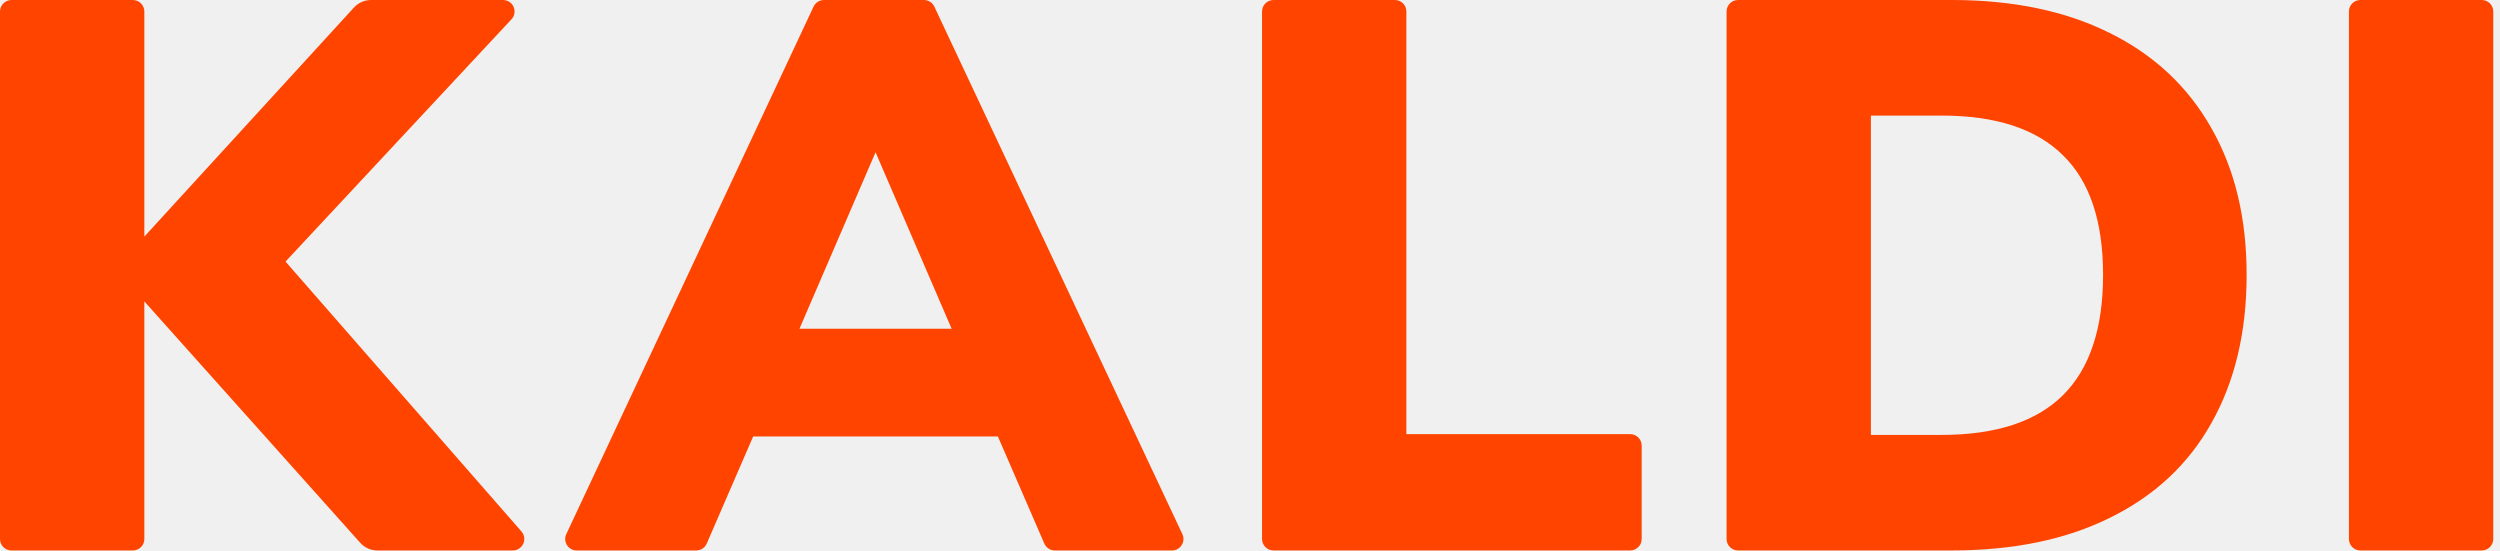
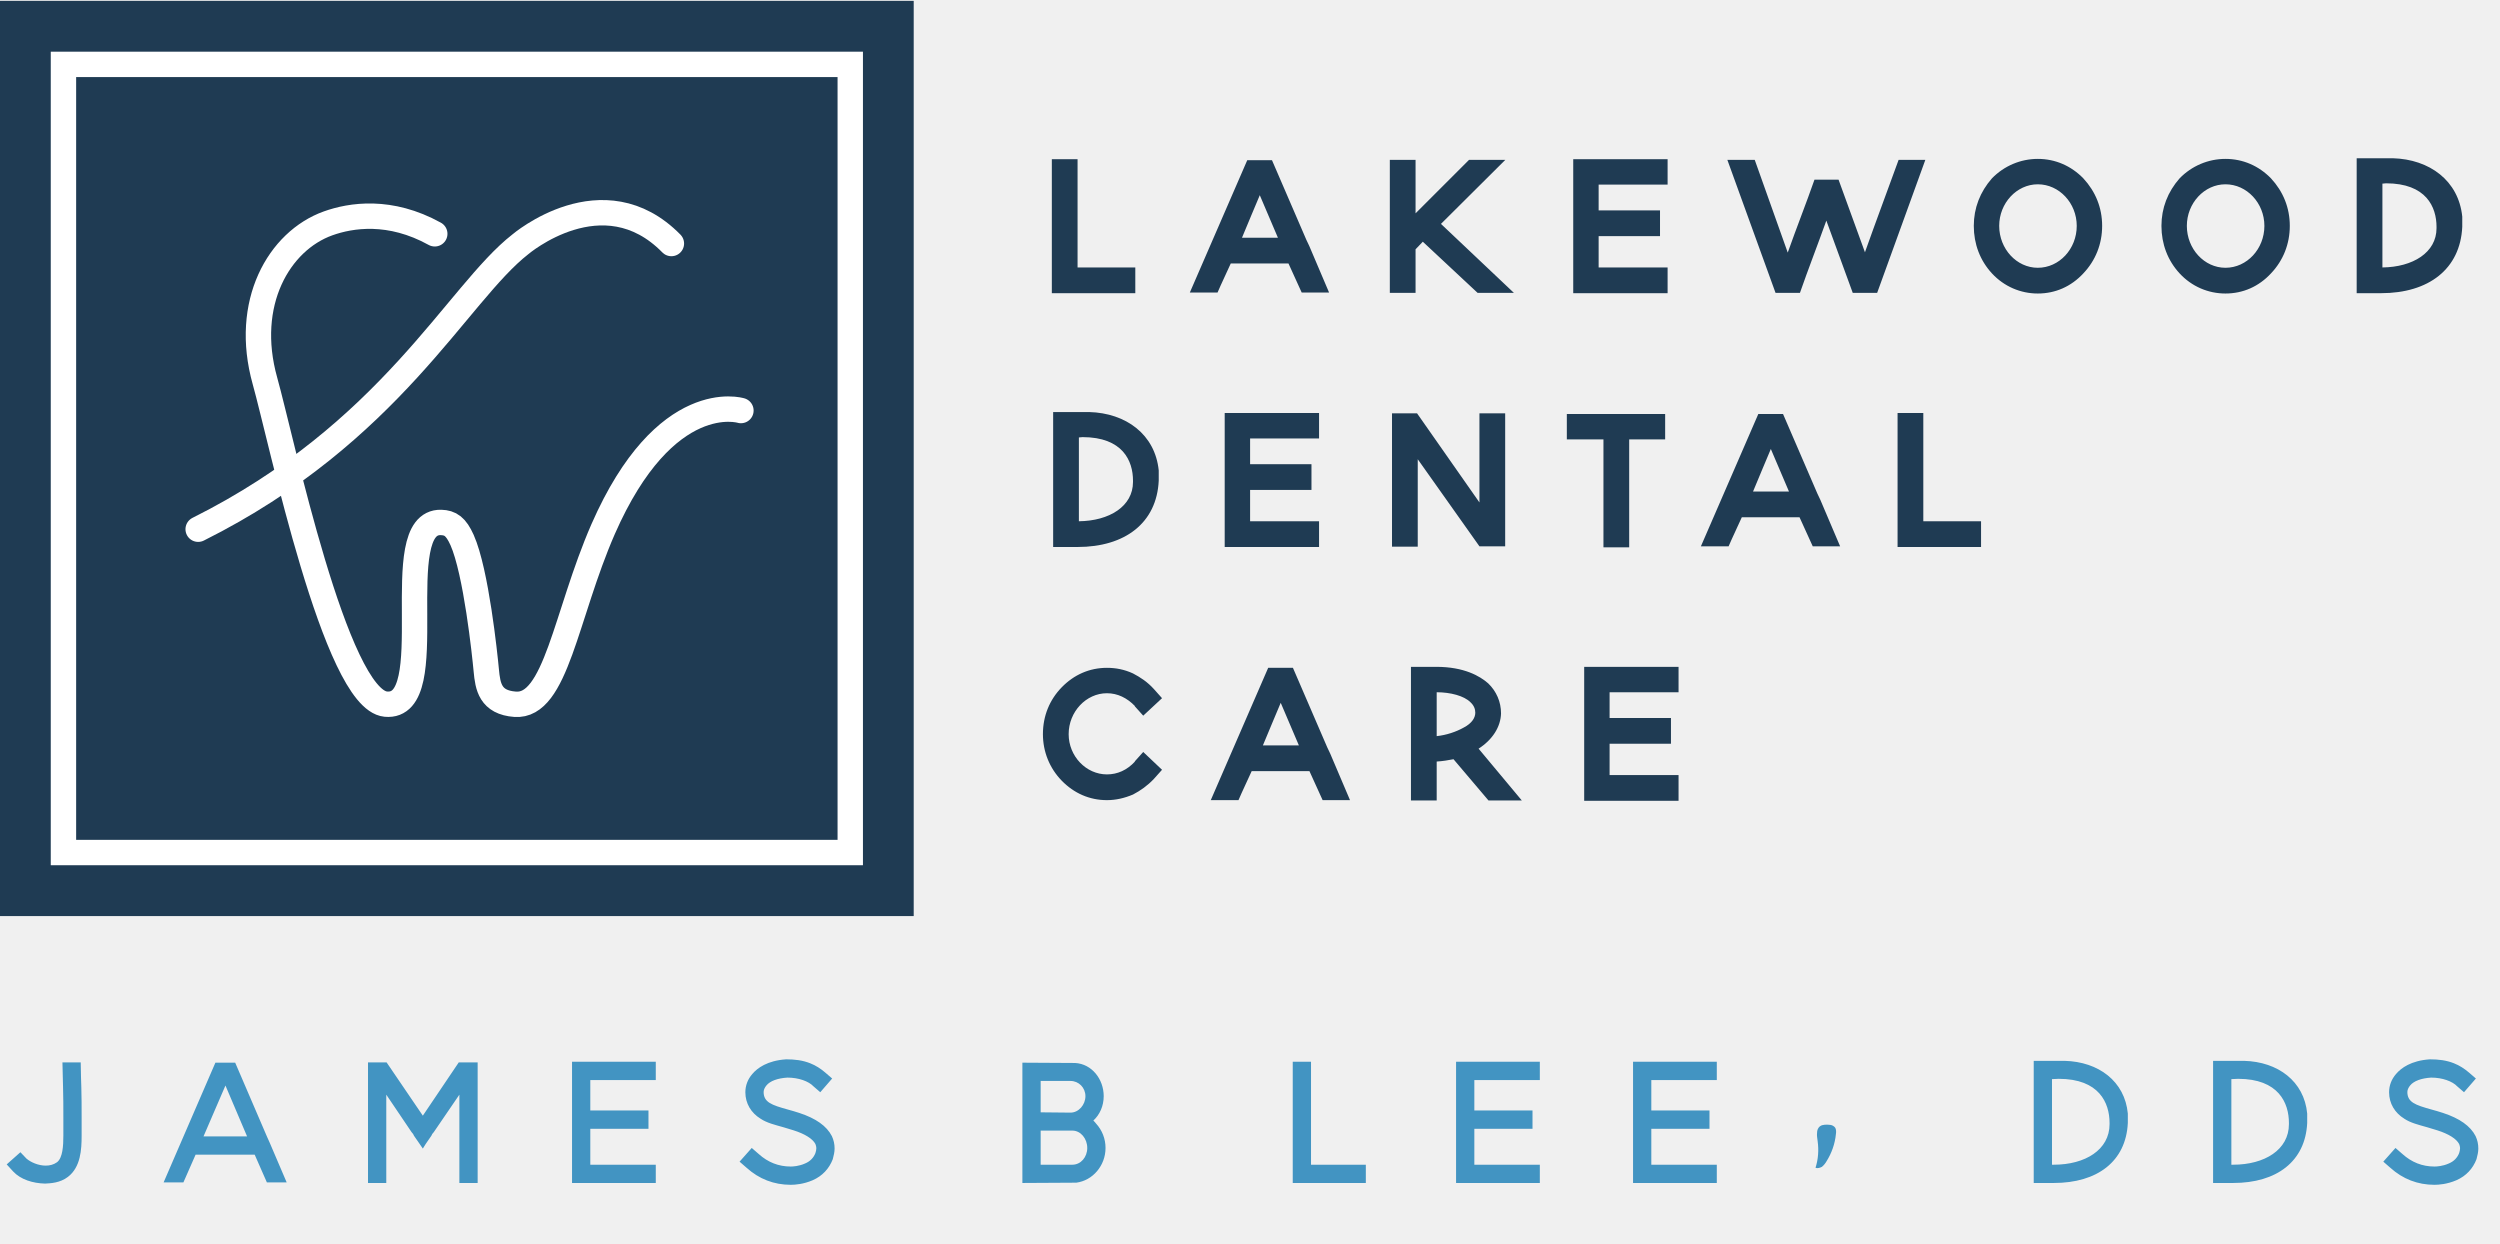
- <svg xmlns="http://www.w3.org/2000/svg" xmlns:xlink="http://www.w3.org/1999/xlink" viewBox="0 0 109 24">
-   <g transform="translate(-1470)">
-     <g style="mix-blend-mode:normal" transform="translate(1470)" fill="#f40">
-       <use xlink:href="#b" style="mix-blend-mode:normal" />
-       <use xlink:href="#c" style="mix-blend-mode:normal" />
-       <use xlink:href="#d" style="mix-blend-mode:normal" />
-       <use xlink:href="#e" style="mix-blend-mode:normal" />
-       <use xlink:href="#f" style="mix-blend-mode:normal" />
-     </g>
+ <svg xmlns="http://www.w3.org/2000/svg" width="197" height="98" viewBox="0 0 197 98" fill="none">
+   <path d="M84.912 21.075V12.547H82.884V23.103H89.462V21.075H84.912ZM103.171 19.385L102.937 18.891L100.233 12.625H98.283L93.759 23.051H95.943C96.229 22.375 96.671 21.465 96.983 20.763H101.533L102.573 23.051H104.731L103.171 19.385ZM97.867 18.735C98.361 17.565 98.803 16.473 99.271 15.381L100.701 18.735H97.867ZM111.546 23.077V19.645L112.118 19.047L116.434 23.077H119.294L113.548 17.643L118.618 12.599H115.758L111.546 16.811V12.599H109.518V23.077H111.546ZM131.407 14.549V12.547H123.971V23.103H131.407V21.075H125.973V18.605H130.809V16.577H125.973V14.549H131.407ZM149.61 12.599C148.752 14.965 147.816 17.461 146.958 19.879L144.878 14.159H142.98C142.356 15.953 141.524 18.059 140.874 19.905L138.274 12.599H136.116L139.912 23.077H141.836C142.46 21.283 143.266 19.203 143.916 17.383L145.996 23.077H147.92L151.716 12.599H149.61ZM160.579 23.129C161.957 23.129 163.205 22.583 164.167 21.543C165.129 20.529 165.649 19.229 165.649 17.799C165.649 16.369 165.129 15.095 164.167 14.055C163.205 13.067 161.957 12.521 160.579 12.521C159.227 12.521 157.927 13.067 156.965 14.055C156.029 15.121 155.535 16.395 155.535 17.799C155.535 19.229 156.029 20.529 156.965 21.543C157.927 22.583 159.227 23.129 160.579 23.129ZM160.579 14.523C162.269 14.523 163.647 16.005 163.647 17.799C163.647 19.619 162.269 21.101 160.579 21.101C158.915 21.101 157.537 19.619 157.537 17.799C157.537 16.005 158.915 14.523 160.579 14.523ZM175.366 23.129C176.744 23.129 177.992 22.583 178.954 21.543C179.916 20.529 180.436 19.229 180.436 17.799C180.436 16.369 179.916 15.095 178.954 14.055C177.992 13.067 176.744 12.521 175.366 12.521C174.014 12.521 172.714 13.067 171.752 14.055C170.816 15.121 170.322 16.395 170.322 17.799C170.322 19.229 170.816 20.529 171.752 21.543C172.714 22.583 174.014 23.129 175.366 23.129ZM175.366 14.523C177.056 14.523 178.434 16.005 178.434 17.799C178.434 19.619 177.056 21.101 175.366 21.101C173.702 21.101 172.324 19.619 172.324 17.799C172.324 16.005 173.702 14.523 175.366 14.523ZM194.026 17.071C193.74 14.237 191.452 12.547 188.54 12.469H185.706V23.103H187.63C191.374 23.103 193.87 21.205 194.026 17.877V17.071ZM191.998 17.981C191.998 19.905 190.126 21.049 187.734 21.075V14.471L188.02 14.445C191.192 14.445 191.998 16.317 191.998 17.877V17.981ZM187.474 21.075L187.734 21.335V21.075H187.63H187.474ZM91.308 37.071C91.022 34.237 88.734 32.547 85.822 32.469H82.988V43.103H84.912C88.656 43.103 91.152 41.205 91.308 37.877V37.071ZM89.28 37.981C89.28 39.905 87.408 41.049 85.016 41.075V34.471L85.302 34.445C88.474 34.445 89.28 36.317 89.28 37.877V37.981ZM84.756 41.075L85.016 41.335V41.075H84.912H84.756ZM103.942 34.549V32.547H96.506V43.103H103.942V41.075H98.508V38.605H103.344V36.577H98.508V34.549H103.942ZM109.69 43.077H111.718V36.187L116.58 43.051H118.608V32.573H116.58V39.593L111.666 32.573H109.69V43.077ZM131.214 32.625H123.466V34.627H126.352V43.129H128.38V34.627H131.214V32.625ZM143.442 39.385L143.208 38.891L140.504 32.625H138.554L134.03 43.051H136.214C136.5 42.375 136.942 41.465 137.254 40.763H141.804L142.844 43.051H145.002L143.442 39.385ZM138.138 38.735C138.632 37.565 139.074 36.473 139.542 35.381L140.972 38.735H138.138ZM151.557 41.075V32.547H149.529V43.103H156.107V41.075H151.557ZM87.226 63.051C87.928 63.051 88.604 62.895 89.28 62.609C89.878 62.297 90.424 61.907 90.918 61.387L91.568 60.659L90.086 59.255L89.41 60.009H89.436C88.812 60.685 88.058 61.023 87.226 61.023C85.588 61.023 84.21 59.593 84.21 57.851C84.21 56.083 85.588 54.627 87.226 54.627C88.058 54.627 88.812 54.991 89.436 55.641H89.41L90.086 56.395L91.568 55.017L90.918 54.289C90.424 53.743 89.878 53.379 89.28 53.067C88.604 52.755 87.928 52.625 87.226 52.625C85.848 52.625 84.626 53.171 83.664 54.159C82.702 55.147 82.182 56.421 82.182 57.851C82.182 59.229 82.702 60.529 83.664 61.517C84.626 62.505 85.848 63.051 87.226 63.051ZM104.821 59.385L104.587 58.891L101.883 52.625H99.933L95.409 63.051H97.593C97.879 62.375 98.321 61.465 98.633 60.763H103.183L104.223 63.051H106.381L104.821 59.385ZM99.517 58.735C100.011 57.565 100.453 56.473 100.921 55.381L102.351 58.735H99.517ZM113.211 60.009C113.679 59.983 114.121 59.905 114.537 59.827L117.293 63.077H119.919L116.513 58.995C117.605 58.293 118.255 57.279 118.281 56.213C118.281 55.303 117.917 54.471 117.267 53.847C116.617 53.275 115.369 52.547 113.185 52.547H111.183V63.077H113.211V60.009ZM113.211 54.549C114.303 54.549 115.369 54.835 115.863 55.329C116.149 55.589 116.253 55.875 116.253 56.161C116.253 56.551 115.993 56.993 115.343 57.331C114.745 57.669 113.965 57.929 113.211 58.007V54.549ZM132.27 54.549V52.547H124.834V63.103H132.27V61.075H126.836V58.605H131.672V56.577H126.836V54.549H132.27Z" fill="#1F3B53" />
+   <path d="M3.552 93.267C3.984 93.243 4.728 93.219 5.352 92.739C6.36 91.971 6.432 90.579 6.432 89.499C6.432 88.995 6.432 88.563 6.432 88.059C6.432 87.243 6.432 86.427 6.408 85.659C6.384 85.179 6.384 84.771 6.36 83.715H4.92L4.968 85.683C4.992 86.451 4.992 87.267 4.992 88.059C4.992 88.563 4.992 89.019 4.992 89.499C4.992 90.267 4.944 91.251 4.488 91.587C4.224 91.779 3.912 91.851 3.6 91.851C3.024 91.851 2.424 91.587 2.088 91.299L1.608 90.795L0.528 91.755L1.032 92.307C1.632 92.955 2.592 93.243 3.552 93.267ZM21.245 90.027L21.029 89.547L18.533 83.739H16.973L12.893 93.171H14.453L15.413 90.987H20.069L21.029 93.171H22.589L21.245 90.027ZM16.037 89.547L17.765 85.539L19.469 89.547H16.037ZM36.151 83.715L33.319 87.915L30.463 83.715H28.999V93.219H30.439V86.259L32.431 89.211L32.551 89.355L32.623 89.499L33.055 90.123L33.319 90.507L33.559 90.123L33.991 89.499L34.063 89.355L34.183 89.211L36.199 86.259V93.219H37.639V84.123V83.715H36.151ZM51.676 85.107V83.667H46.516H45.076V85.107V87.507V88.947V91.779V93.219H51.676V91.779H46.516V88.947H51.1V87.507H46.516V85.107H51.676ZM62.31 93.363C62.646 93.363 63.318 93.315 64.038 93.003C64.806 92.667 65.334 92.091 65.622 91.347C65.694 91.059 65.766 90.795 65.766 90.507C65.766 90.147 65.694 89.835 65.55 89.523C65.142 88.731 64.302 88.131 62.982 87.699C62.67 87.603 62.382 87.507 62.094 87.435C60.798 87.075 60.174 86.859 60.174 86.043C60.174 85.875 60.27 85.683 60.39 85.539C60.678 85.179 61.278 84.963 62.046 84.915C62.934 84.915 63.726 85.203 64.11 85.611L64.638 86.067L65.574 84.987L65.046 84.531C64.686 84.219 64.278 83.955 63.846 83.787C63.246 83.547 62.622 83.475 61.95 83.475C60.462 83.571 59.67 84.171 59.286 84.627C58.926 85.035 58.734 85.539 58.734 86.067C58.734 86.955 59.19 87.699 59.934 88.155C60.438 88.491 61.062 88.635 61.734 88.827C61.998 88.899 62.262 88.995 62.526 89.067C63.438 89.355 64.038 89.739 64.254 90.147C64.278 90.219 64.326 90.339 64.326 90.483C64.326 90.579 64.302 90.723 64.254 90.867C64.11 91.227 63.846 91.515 63.438 91.683C62.958 91.899 62.478 91.923 62.31 91.923C61.35 91.923 60.51 91.587 59.79 90.939L59.238 90.459L58.278 91.539L58.83 92.019C59.814 92.907 60.99 93.363 62.31 93.363ZM86.372 88.539C86.3 88.443 86.228 88.371 86.156 88.299C86.66 87.843 86.972 87.147 86.972 86.379C86.972 85.035 86.036 83.835 84.716 83.763L80.564 83.739V93.219L84.812 93.195C86.108 93.027 87.116 91.851 87.116 90.459C87.116 89.739 86.852 89.067 86.372 88.539ZM82.004 85.179H84.356C85.004 85.179 85.532 85.707 85.532 86.379C85.532 87.051 85.004 87.675 84.356 87.675L82.004 87.651V85.179ZM84.5 91.779H82.004V89.091H84.5C85.172 89.091 85.676 89.739 85.676 90.459C85.676 91.179 85.172 91.779 84.5 91.779ZM84.668 93.219H84.26H84.668ZM103.308 91.779V83.667H101.868V93.219H102.108H107.628V91.779H103.308ZM121.338 85.107V83.667H116.178H114.738V85.107V87.507V88.947V91.779V93.219H121.338V91.779H116.178V88.947H120.762V87.507H116.178V85.107H121.338ZM135.284 85.107V83.667H130.124H128.684V85.107V87.507V88.947V91.779V93.219H135.284V91.779H130.124V88.947H134.708V87.507H130.124V85.107H135.284ZM144.623 88.875C144.527 88.731 144.335 88.635 144.167 88.635C143.951 88.611 143.615 88.611 143.447 88.731C143.255 88.851 143.183 89.067 143.183 89.283C143.159 89.499 143.207 89.715 143.231 89.931C143.327 90.627 143.279 91.347 143.063 92.019C143.231 92.091 143.423 92.019 143.567 91.947C143.711 91.827 143.831 91.683 143.927 91.515C144.335 90.867 144.599 90.123 144.671 89.355C144.695 89.211 144.695 89.019 144.623 88.875ZM167.673 87.747C167.433 85.203 165.369 83.667 162.705 83.595H160.257V93.219H161.841C165.273 93.219 167.529 91.515 167.673 88.491C167.673 88.275 167.673 87.747 167.673 87.747ZM166.233 88.587C166.233 90.603 164.313 91.779 161.841 91.779H161.697V85.035L162.225 85.011C165.417 85.011 166.233 86.907 166.233 88.491V88.587ZM181.807 87.747C181.567 85.203 179.503 83.667 176.839 83.595H174.391V93.219H175.975C179.407 93.219 181.663 91.515 181.807 88.491C181.807 88.275 181.807 87.747 181.807 87.747ZM180.367 88.587C180.367 90.603 178.447 91.779 175.975 91.779H175.831V85.035L176.359 85.011C179.551 85.011 180.367 86.907 180.367 88.491V88.587ZM191.836 93.363C192.172 93.363 192.844 93.315 193.564 93.003C194.332 92.667 194.86 92.091 195.148 91.347C195.22 91.059 195.292 90.795 195.292 90.507C195.292 90.147 195.22 89.835 195.076 89.523C194.668 88.731 193.828 88.131 192.508 87.699C192.196 87.603 191.908 87.507 191.62 87.435C190.324 87.075 189.7 86.859 189.7 86.043C189.7 85.875 189.796 85.683 189.916 85.539C190.204 85.179 190.804 84.963 191.572 84.915C192.46 84.915 193.252 85.203 193.636 85.611L194.164 86.067L195.1 84.987L194.572 84.531C194.212 84.219 193.804 83.955 193.372 83.787C192.772 83.547 192.148 83.475 191.476 83.475C189.988 83.571 189.196 84.171 188.812 84.627C188.452 85.035 188.26 85.539 188.26 86.067C188.26 86.955 188.716 87.699 189.46 88.155C189.964 88.491 190.588 88.635 191.26 88.827C191.524 88.899 191.788 88.995 192.052 89.067C192.964 89.355 193.564 89.739 193.78 90.147C193.804 90.219 193.852 90.339 193.852 90.483C193.852 90.579 193.828 90.723 193.78 90.867C193.636 91.227 193.372 91.515 192.964 91.683C192.484 91.899 192.004 91.923 191.836 91.923C190.876 91.923 190.036 91.587 189.316 90.939L188.764 90.459L187.804 91.539L188.356 92.019C189.34 92.907 190.516 93.363 191.836 93.363Z" fill="#4294C2" />
+   <rect y="0.067" width="72" height="72.12" fill="#1F3B53" />
+   <rect x="5" y="5.073" width="62" height="62.107" fill="#1F3B53" stroke="white" stroke-width="2" />
+   <g clip-path="url(#clip0_8_11)">
+     <path d="M52.906 19.19C47.512 13.692 40.999 19.256 40.999 19.256C36.026 23.133 30.794 34.117 15.615 41.702" stroke="white" stroke-width="2" stroke-linecap="round" stroke-linejoin="round" />
+     <path d="M34.26 18.424C30.729 16.469 27.65 16.957 25.852 17.602C21.988 18.99 19.157 23.877 20.879 30.018C22.171 34.627 26.445 55.096 30.395 55.485C34.938 55.929 30.46 41.047 34.755 41.169C35.487 41.191 35.929 41.48 36.413 42.557C37.522 45.056 38.2 51.564 38.319 52.83C38.437 54.096 38.631 55.351 40.59 55.496C43.82 55.74 44.563 48.488 47.523 41.702C52.432 30.507 58.385 32.351 58.385 32.351" stroke="white" stroke-width="2" stroke-linecap="round" stroke-linejoin="round" />
  </g>
  <defs>
-     <path id="b" d="M22.735 23.171c.283.323.053.829-.376.829h-5.907c-.285 0-.556-.121-.745-.333l-9.414-10.526v10.36c0 .276-.224.5-.5.5h-5.293c-.276 0-.5-.224-.5-.5v-23c0-.276.224-.5.5-.5h5.293c.276 0 .5.224.5.5v9.815l9.141-9.99c.19-.207.457-.325.738-.325h5.762c.437 0 .664.521.366.841l-9.851 10.563 10.287 11.767z" />
-     <path id="c" d="M45.991 24c-.199 0-.38-.118-.459-.301l-2.024-4.669h-10.67l-2.024 4.669c-.079.183-.259.301-.459.301h-5.212c-.366 0-.608-.381-.453-.712l10.782-23c.082-.176.259-.288.453-.288h4.358c.194 0 .37.112.453.287l10.815 23c.156.332-.086.713-.452.713h-5.108zm-11.135-9.668h6.635l-3.317-7.694-3.317 7.694z" />
-     <path id="d" d="M55.525 24c-.276 0-.5-.224-.5-.5v-23c0-.276.224-.5.5-.5h5.293c.276 0 .5.224.5.5v18.428h9.759c.276 0 .5.224.5.5v4.072c0 .276-.224.5-.5.5h-15.552z" />
-     <path id="e" d="M75.279.5c0-.276.224-.5.5-.5h9.315c2.667 0 4.959.477 6.874 1.43 1.938.953 3.42 2.338 4.446 4.153 1.026 1.793 1.539 3.926 1.539 6.4 0 2.496-.513 4.652-1.539 6.468-1.003 1.793-2.474 3.166-4.412 4.119-1.915.953-4.218 1.43-6.908 1.43h-9.315c-.276 0-.5-.224-.5-.5v-23zm9.37 18.462c2.371 0 4.138-.579 5.301-1.736 1.163-1.157 1.744-2.905 1.744-5.242 0-2.338-.581-4.074-1.744-5.209-1.163-1.157-2.93-1.736-5.301-1.736h-3.078v13.923h3.078z" />
-     <path id="f" d="M102.913 24c-.276 0-.5-.224-.5-.5v-23c0-.276.224-.5.5-.5h5.293c.276 0 .5.224.5.5v23c0 .276-.224.5-.5.5h-5.293z" />
+     <clipPath id="clip0_8_11">
+       <rect width="46" height="42.07" fill="white" transform="translate(14 15.0917)" />
+     </clipPath>
  </defs>
</svg>
